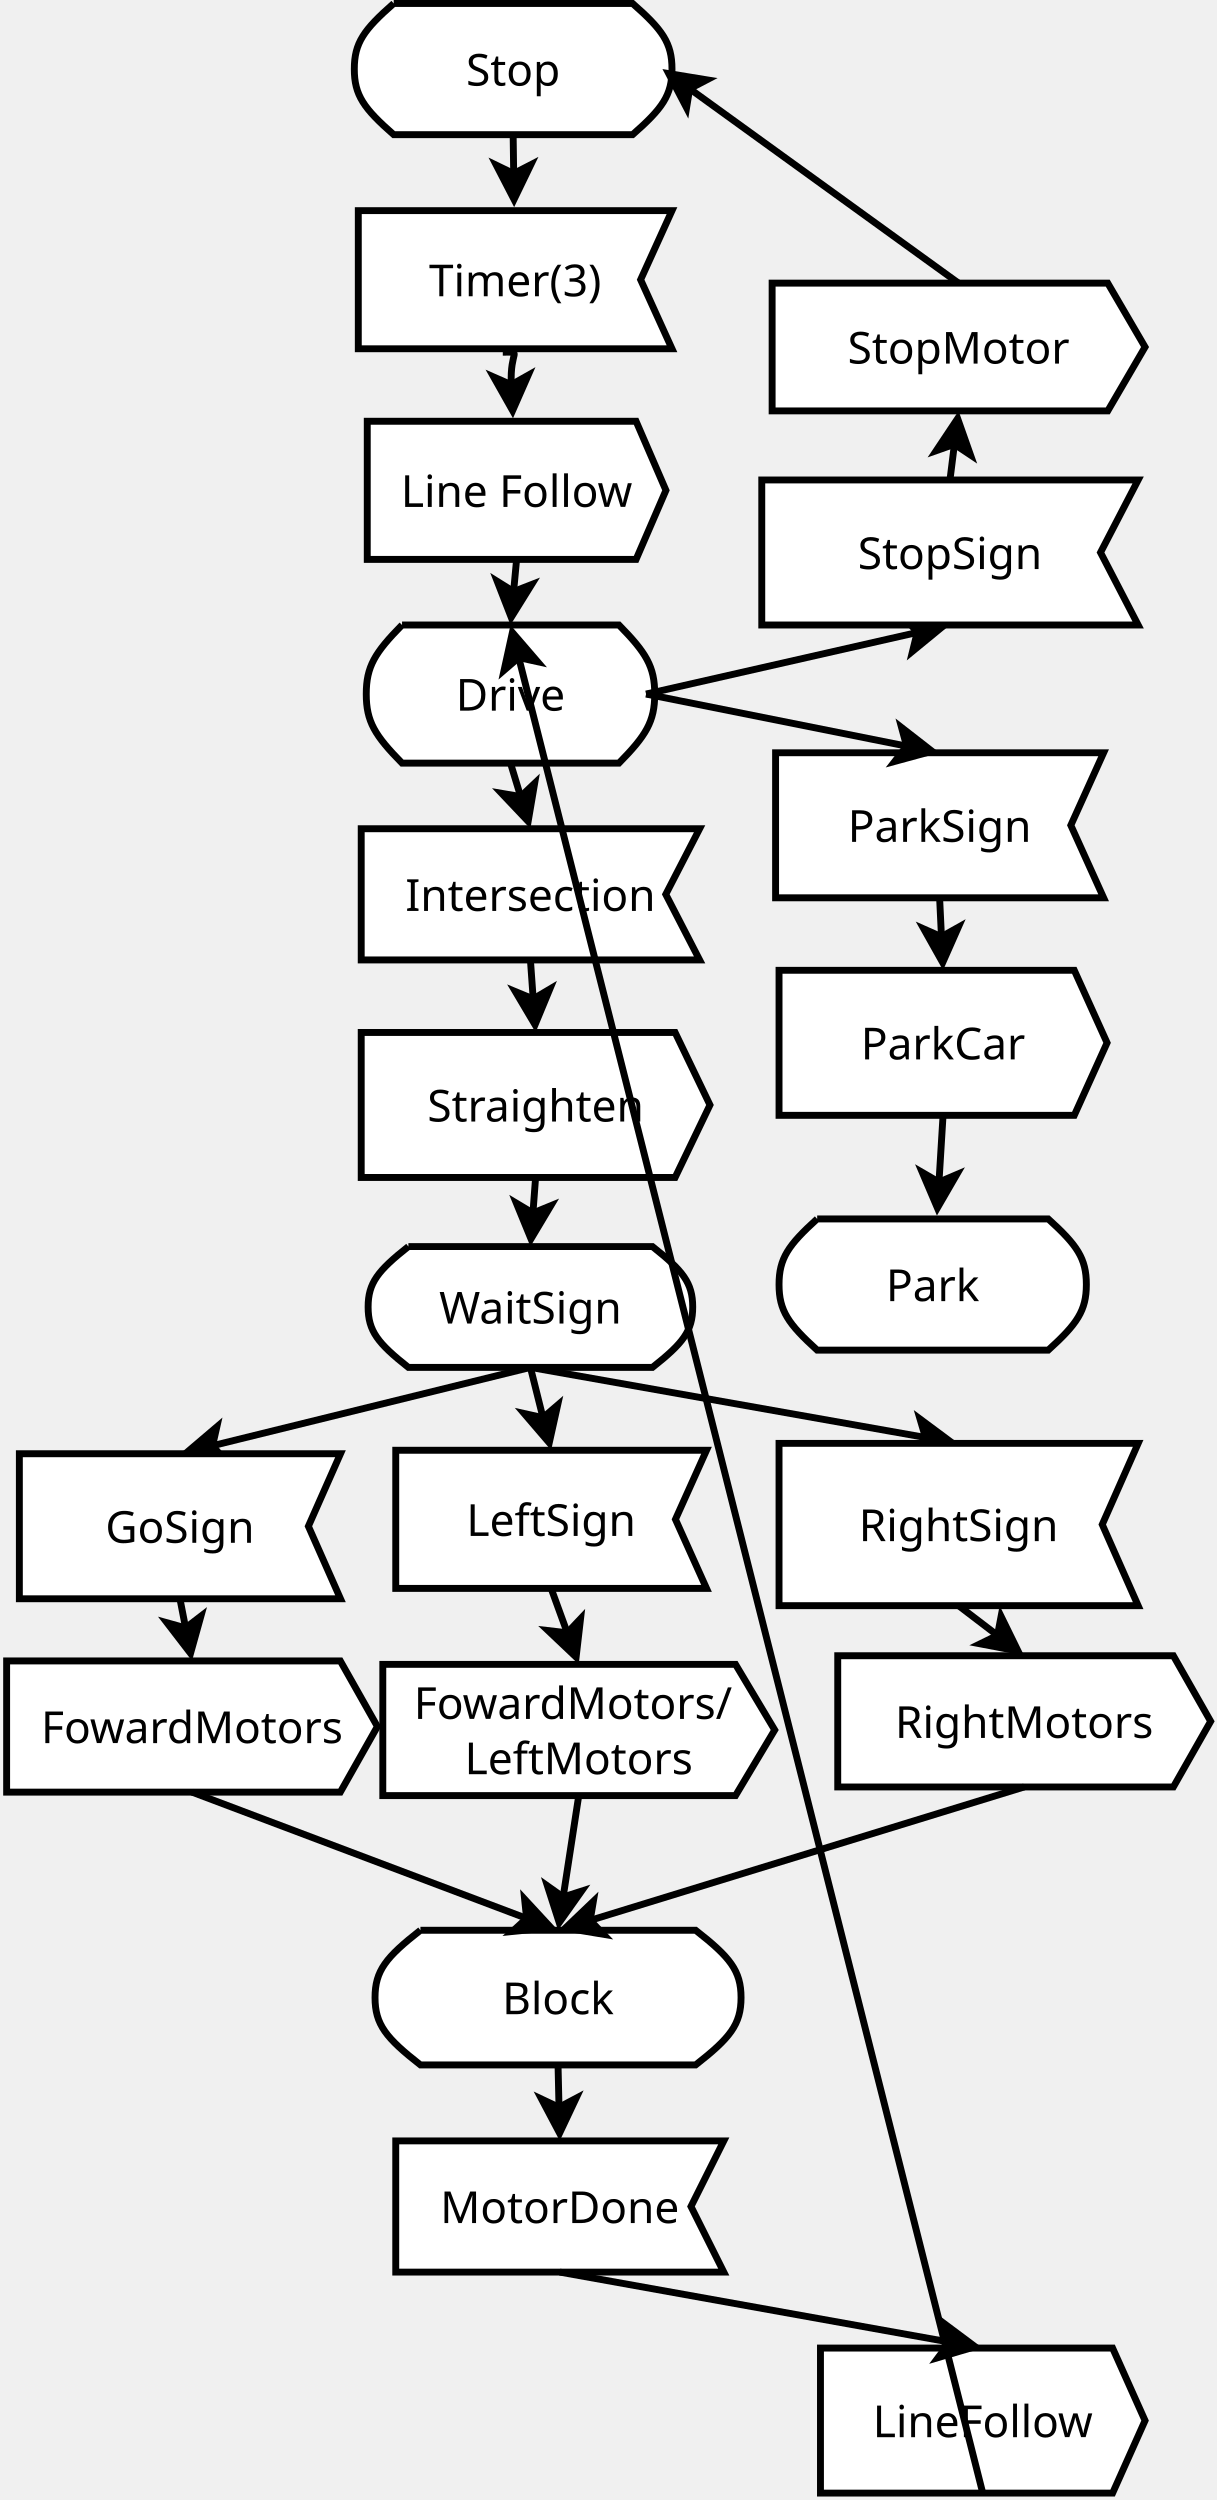
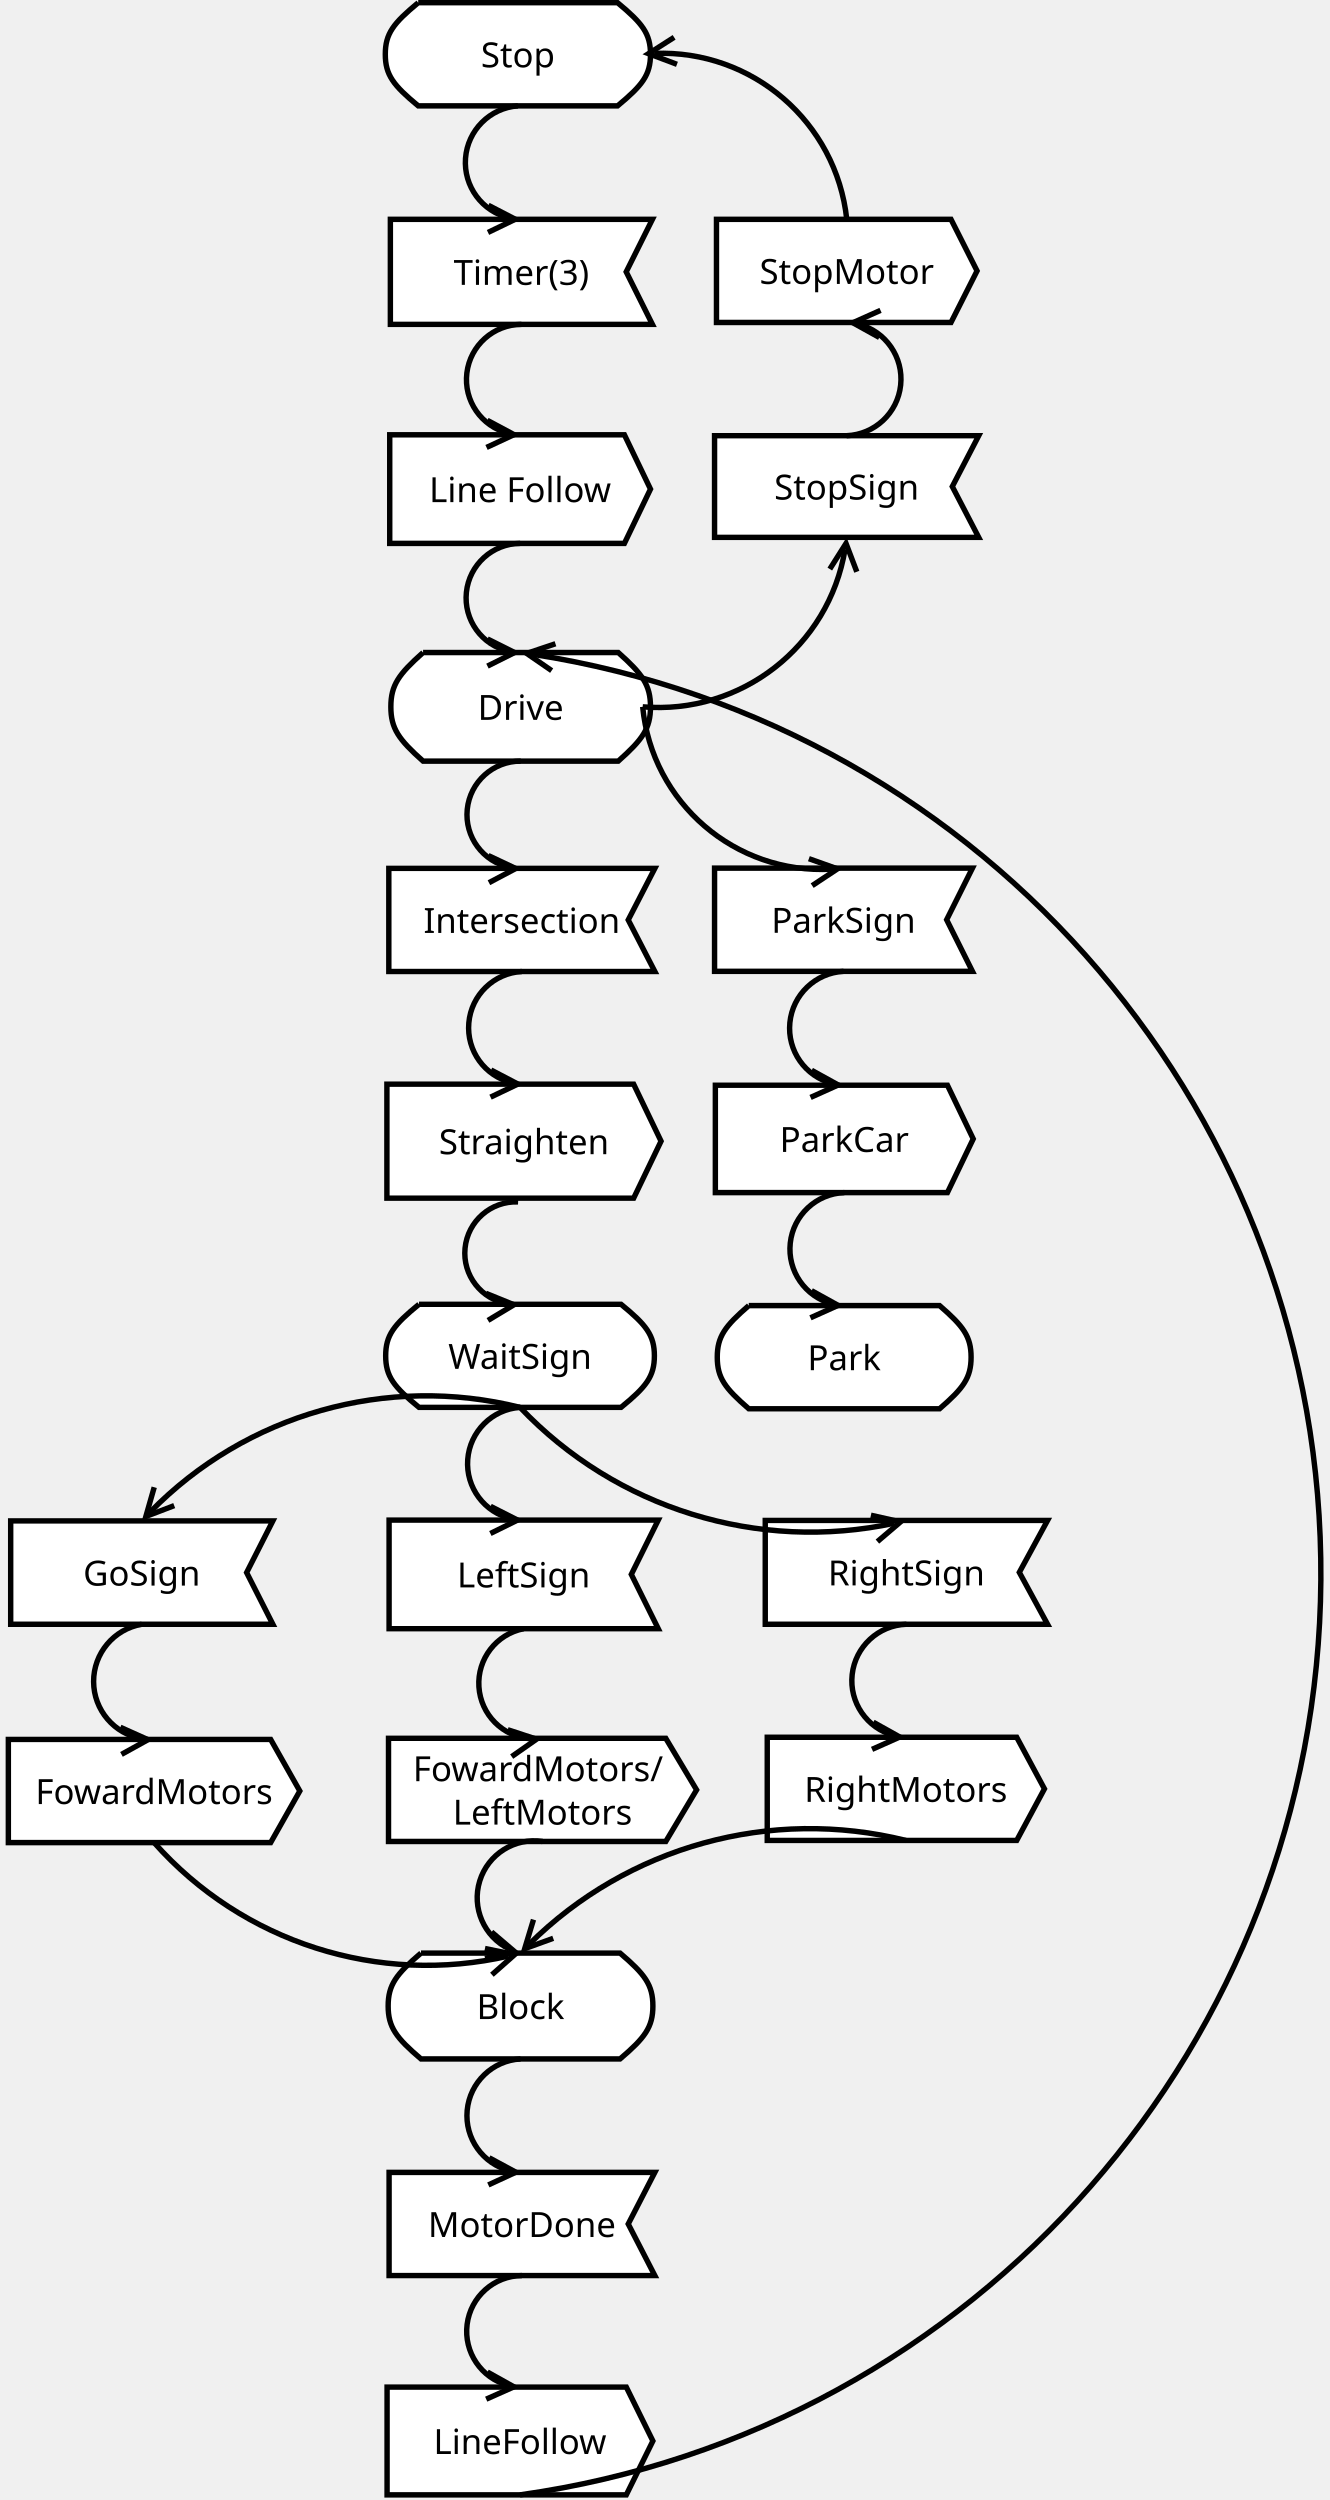
- <svg xmlns="http://www.w3.org/2000/svg" width="18cm" height="37cm" viewBox="-2 21 351 724">
-   <g>
-     <path style="fill: #ffffff" d="M 111.414 22 L 180.586,22 C 189.233,29.6 192,33.4 192,41.001 C 192,48.601 189.233,52.401 180.586,60.001 L 111.414,60.001 C 102.767,52.401 100,48.601 100,41.001 C 100,33.4 102.767,29.6 111.414,22z" />
-     <path style="fill: none; fill-opacity:0; stroke-width: 2; stroke: #000000" d="M 111.414 22 L 180.586,22 C 189.233,29.6 192,33.4 192,41.001 C 192,48.601 189.233,52.401 180.586,60.001 L 111.414,60.001 C 102.767,52.401 100,48.601 100,41.001 C 100,33.4 102.767,29.6 111.414,22" />
-     <text font-size="12.8" style="fill: #000000;text-anchor:middle;font-family:sans-serif;font-style:normal;font-weight:normal" x="146" y="45.8">
-       <tspan x="146" y="45.8">Stop</tspan>
-     </text>
-   </g>
-   <g>
-     <polygon style="fill: #ffffff" points="101.156,82 192,82 182.916,102 192,122 101.156,122 " />
-     <polygon style="fill: none; fill-opacity:0; stroke-width: 2; stroke: #000000" points="101.156,82 192,82 182.916,102 192,122 101.156,122 " />
-     <text font-size="12.8" style="fill: #000000;text-anchor:middle;font-family:sans-serif;font-style:normal;font-weight:normal" x="146.578" y="106.8">
-       <tspan x="146.578" y="106.8">Timer(3)</tspan>
-     </text>
-   </g>
-   <g>
-     <polygon style="fill: #ffffff" points="103.75,143 181.6,143 190.25,163 181.6,183 103.75,183 " />
-     <polygon style="fill: none; fill-opacity:0; stroke-width: 2; stroke: #000000" points="103.75,143 181.6,143 190.25,163 181.6,183 103.75,183 " />
-     <text font-size="12.8" style="fill: #000000;text-anchor:middle;font-family:sans-serif;font-style:normal;font-weight:normal" x="147" y="167.8">
-       <tspan x="147" y="167.8">Line Follow</tspan>
-     </text>
-   </g>
-   <g>
-     <line style="fill: none; fill-opacity:0; stroke-width: 2; stroke: #000000" x1="146" y1="60.001" x2="146.155" y2="71.26" />
-     <polygon style="fill: #000000" points="146.258,78.76 141.121,68.829 146.155,71.26 151.12,68.692 " />
-     <polygon style="fill: none; fill-opacity:0; stroke-width: 2; stroke: #000000" points="146.258,78.76 141.121,68.829 146.155,71.26 151.12,68.692 " />
-   </g>
-   <g>
-     <path style="fill: none; fill-opacity:0; stroke-width: 2; stroke: #000000" d="M 143 123 C 148.976,123 144.957,122.141 145.471,132.417" />
-     <polygon style="fill: #000000" points="145.845,139.908 140.352,130.17 145.471,132.417 150.34,129.671 " />
-     <polygon style="fill: none; fill-opacity:0; stroke-width: 2; stroke: #000000" points="145.845,139.908 140.352,130.17 145.471,132.417 150.34,129.671 " />
-   </g>
-   <g>
-     <path style="fill: #ffffff" d="M 113.823 202 L 176.636,202 C 184.487,210 187,214 187,222 C 187,230 184.487,234 176.636,242 L 113.823,242 C 105.972,234 103.459,230 103.459,222 C 103.459,214 105.972,210 113.823,202z" />
-     <path style="fill: none; fill-opacity:0; stroke-width: 2; stroke: #000000" d="M 113.823 202 L 176.636,202 C 184.487,210 187,214 187,222 C 187,230 184.487,234 176.636,242 L 113.823,242 C 105.972,234 103.459,230 103.459,222 C 103.459,214 105.972,210 113.823,202" />
-     <text font-size="12.8" style="fill: #000000;text-anchor:middle;font-family:sans-serif;font-style:normal;font-weight:normal" x="145.23" y="226.8">
-       <tspan x="145.23" y="226.8">Drive</tspan>
-     </text>
-   </g>
-   <g>
-     <line style="fill: none; fill-opacity:0; stroke-width: 2; stroke: #000000" x1="184.487" y1="222" x2="263.006" y2="204.157" />
-     <polygon style="fill: #000000" points="270.32,202.495 261.676,209.587 263.006,204.157 259.46,199.836 " />
-     <polygon style="fill: none; fill-opacity:0; stroke-width: 2; stroke: #000000" points="270.32,202.495 261.676,209.587 263.006,204.157 259.46,199.836 " />
-   </g>
-   <g>
-     <line style="fill: none; fill-opacity:0; stroke-width: 2; stroke: #000000" x1="272.5" y1="160" x2="273.792" y2="149.661" />
-     <polygon style="fill: #000000" points="274.723,142.219 278.444,152.762 273.792,149.661 268.521,151.521 " />
-     <polygon style="fill: none; fill-opacity:0; stroke-width: 2; stroke: #000000" points="274.723,142.219 278.444,152.762 273.792,149.661 268.521,151.521 " />
-   </g>
-   <g>
-     <line style="fill: none; fill-opacity:0; stroke-width: 2; stroke: #000000" x1="147" y1="183" x2="146.133" y2="192.306" />
-     <polygon style="fill: #000000" points="145.437,199.774 141.386,189.353 146.133,192.306 151.343,190.281 " />
-     <polygon style="fill: none; fill-opacity:0; stroke-width: 2; stroke: #000000" points="145.437,199.774 141.386,189.353 146.133,192.306 151.343,190.281 " />
-   </g>
-   <g>
-     <polygon style="fill: #ffffff" points="102,261 200,261 190.2,280 200,299 102,299 " />
-     <polygon style="fill: none; fill-opacity:0; stroke-width: 2; stroke: #000000" points="102,261 200,261 190.2,280 200,299 102,299 " />
-     <text font-size="12.8" style="fill: #000000;text-anchor:middle;font-family:sans-serif;font-style:normal;font-weight:normal" x="151" y="284.8">
-       <tspan x="151" y="284.8">Intersection</tspan>
-     </text>
-   </g>
-   <g>
-     <polygon style="fill: #ffffff" points="102,320 192.9,320 203,341 192.9,362 102,362 " />
-     <polygon style="fill: none; fill-opacity:0; stroke-width: 2; stroke: #000000" points="102,320 192.9,320 203,341 192.9,362 102,362 " />
-     <text font-size="12.8" style="fill: #000000;text-anchor:middle;font-family:sans-serif;font-style:normal;font-weight:normal" x="152.5" y="345.8">
-       <tspan x="152.5" y="345.8">Straighten</tspan>
-     </text>
-   </g>
-   <g>
-     <path style="fill: #ffffff" d="M 115.662 382.002 L 186.338,382.002 C 195.173,389.002 198,392.502 198,399.502 C 198,406.502 195.173,410.002 186.338,417.002 L 115.662,417.002 C 106.827,410.002 104,406.502 104,399.502 C 104,392.502 106.827,389.002 115.662,382.002z" />
-     <path style="fill: none; fill-opacity:0; stroke-width: 2; stroke: #000000" d="M 115.662 382.002 L 186.338,382.002 C 195.173,389.002 198,392.502 198,399.502 C 198,406.502 195.173,410.002 186.338,417.002 L 115.662,417.002 C 106.827,410.002 104,406.502 104,399.502 C 104,392.502 106.827,389.002 115.662,382.002" />
-     <text font-size="12.8" style="fill: #000000;text-anchor:middle;font-family:sans-serif;font-style:normal;font-weight:normal" x="151" y="404.302">
-       <tspan x="151" y="404.302">WaitSign</tspan>
-     </text>
-   </g>
-   <g>
-     <line style="fill: none; fill-opacity:0; stroke-width: 2; stroke: #000000" x1="145.23" y1="242" x2="148.171" y2="251.684" />
-     <polygon style="fill: #000000" points="150.35,258.86 142.66,250.745 148.171,251.684 152.228,247.839 " />
-     <polygon style="fill: none; fill-opacity:0; stroke-width: 2; stroke: #000000" points="150.35,258.86 142.66,250.745 148.171,251.684 152.228,247.839 " />
-   </g>
-   <g>
-     <line style="fill: none; fill-opacity:0; stroke-width: 2; stroke: #000000" x1="151" y1="299" x2="151.806" y2="310.289" />
-     <polygon style="fill: #000000" points="152.341,317.77 146.641,308.151 151.806,310.289 156.616,307.439 " />
-     <polygon style="fill: none; fill-opacity:0; stroke-width: 2; stroke: #000000" points="152.341,317.77 146.641,308.151 151.806,310.289 156.616,307.439 " />
-   </g>
-   <g>
-     <line style="fill: none; fill-opacity:0; stroke-width: 2; stroke: #000000" x1="152.5" y1="362.002" x2="151.728" y2="372.293" />
-     <polygon style="fill: #000000" points="151.167,379.772 146.929,369.426 151.728,372.293 156.901,370.174 " />
-     <polygon style="fill: none; fill-opacity:0; stroke-width: 2; stroke: #000000" points="151.167,379.772 146.929,369.426 151.728,372.293 156.901,370.174 " />
-   </g>
-   <g>
-     <line style="fill: none; fill-opacity:0; stroke-width: 2; stroke: #000000" x1="151" y1="417.002" x2="58.953" y2="439.674" />
-     <polygon style="fill: #000000" points="51.671,441.467 60.185,434.221 58.953,439.674 62.577,443.931 " />
-     <polygon style="fill: none; fill-opacity:0; stroke-width: 2; stroke: #000000" points="51.671,441.467 60.185,434.221 58.953,439.674 62.577,443.931 " />
-   </g>
-   <g>
-     <line style="fill: none; fill-opacity:0; stroke-width: 2; stroke: #000000" x1="151" y1="417.002" x2="154.639" y2="431.557" />
-     <polygon style="fill: #000000" points="156.458,438.833 149.182,430.344 154.639,431.557 158.883,427.919 " />
-     <polygon style="fill: none; fill-opacity:0; stroke-width: 2; stroke: #000000" points="156.458,438.833 149.182,430.344 154.639,431.557 158.883,427.919 " />
-   </g>
-   <g>
-     <line style="fill: none; fill-opacity:0; stroke-width: 2; stroke: #000000" x1="151" y1="417.002" x2="265.414" y2="437.301" />
-     <polygon style="fill: #000000" points="272.798,438.611 262.079,441.788 265.414,437.301 263.826,431.941 " />
-     <polygon style="fill: none; fill-opacity:0; stroke-width: 2; stroke: #000000" points="272.798,438.611 262.079,441.788 265.414,437.301 263.826,431.941 " />
-   </g>
-   <g>
-     <polygon style="fill: #ffffff" points="3,442.002 96,442.002 86.7,463.002 96,484.002 3,484.002 " />
-     <polygon style="fill: none; fill-opacity:0; stroke-width: 2; stroke: #000000" points="3,442.002 96,442.002 86.7,463.002 96,484.002 3,484.002 " />
-     <text font-size="12.8" style="fill: #000000;text-anchor:middle;font-family:sans-serif;font-style:normal;font-weight:normal" x="49.5" y="467.802">
-       <tspan x="49.5" y="467.802">GoSign</tspan>
-     </text>
-   </g>
-   <g>
-     <polygon style="fill: #ffffff" points="112,441.002 202,441.002 193,461.002 202,481.002 112,481.002 " />
-     <polygon style="fill: none; fill-opacity:0; stroke-width: 2; stroke: #000000" points="112,441.002 202,441.002 193,461.002 202,481.002 112,481.002 " />
-     <text font-size="12.8" style="fill: #000000;text-anchor:middle;font-family:sans-serif;font-style:normal;font-weight:normal" x="157" y="465.802">
-       <tspan x="157" y="465.802">LeftSign</tspan>
-     </text>
-   </g>
-   <g>
-     <polygon style="fill: #ffffff" points="223,439.002 327,439.002 316.6,462.502 327,486.002 223,486.002 " />
-     <polygon style="fill: none; fill-opacity:0; stroke-width: 2; stroke: #000000" points="223,439.002 327,439.002 316.6,462.502 327,486.002 223,486.002 " />
-     <text font-size="12.8" style="fill: #000000;text-anchor:middle;font-family:sans-serif;font-style:normal;font-weight:normal" x="275" y="467.302">
-       <tspan x="275" y="467.302">RightSign</tspan>
-     </text>
-   </g>
-   <g>
-     <polygon style="fill: #ffffff" points="-0.688,502.002 95.95,502.002 106.688,521.002 95.95,540.002 -0.688,540.002 " />
-     <polygon style="fill: none; fill-opacity:0; stroke-width: 2; stroke: #000000" points="-0.688,502.002 95.95,502.002 106.688,521.002 95.95,540.002 -0.688,540.002 " />
-     <text font-size="12.8" style="fill: #000000;text-anchor:middle;font-family:sans-serif;font-style:normal;font-weight:normal" x="53" y="525.802">
-       <tspan x="53" y="525.802">FowardMotors</tspan>
-     </text>
-   </g>
-   <g>
-     <polygon style="fill: #ffffff" points="108.25,503.002 210.4,503.002 221.75,522.002 210.4,541.002 108.25,541.002 " />
-     <polygon style="fill: none; fill-opacity:0; stroke-width: 2; stroke: #000000" points="108.25,503.002 210.4,503.002 221.75,522.002 210.4,541.002 108.25,541.002 " />
-     <text font-size="12.8" style="fill: #000000;text-anchor:middle;font-family:sans-serif;font-style:normal;font-weight:normal" x="165" y="518.802">
-       <tspan x="165" y="518.802">FowardMotors/</tspan>
-       <tspan x="165" y="534.802">LeftMotors</tspan>
-     </text>
-   </g>
-   <g>
-     <polygon style="fill: #ffffff" points="240,500.502 337.2,500.502 348,519.502 337.2,538.502 240,538.502 " />
-     <polygon style="fill: none; fill-opacity:0; stroke-width: 2; stroke: #000000" points="240,500.502 337.2,500.502 348,519.502 337.2,538.502 240,538.502 " />
-     <text font-size="12.8" style="fill: #000000;text-anchor:middle;font-family:sans-serif;font-style:normal;font-weight:normal" x="294" y="524.302">
-       <tspan x="294" y="524.302">RightMotors</tspan>
-     </text>
-   </g>
-   <g>
-     <path style="fill: #ffffff" d="M 119.15 580.002 L 198.85,580.002 C 208.812,587.802 212,591.702 212,599.502 C 212,607.302 208.812,611.202 198.85,619.002 L 119.15,619.002 C 109.188,611.202 106,607.302 106,599.502 C 106,591.702 109.188,587.802 119.15,580.002z" />
-     <path style="fill: none; fill-opacity:0; stroke-width: 2; stroke: #000000" d="M 119.15 580.002 L 198.85,580.002 C 208.812,587.802 212,591.702 212,599.502 C 212,607.302 208.812,611.202 198.85,619.002 L 119.15,619.002 C 109.188,611.202 106,607.302 106,599.502 C 106,591.702 109.188,587.802 119.15,580.002" />
-     <text font-size="12.8" style="fill: #000000;text-anchor:middle;font-family:sans-serif;font-style:normal;font-weight:normal" x="159" y="604.302">
-       <tspan x="159" y="604.302">Block</tspan>
-     </text>
-   </g>
-   <g>
-     <polygon style="fill: #ffffff" points="112,641.002 207,641.002 197.5,660.002 207,679.002 112,679.002 " />
-     <polygon style="fill: none; fill-opacity:0; stroke-width: 2; stroke: #000000" points="112,641.002 207,641.002 197.5,660.002 207,679.002 112,679.002 " />
-     <text font-size="12.8" style="fill: #000000;text-anchor:middle;font-family:sans-serif;font-style:normal;font-weight:normal" x="159.5" y="664.802">
-       <tspan x="159.5" y="664.802">MotorDone</tspan>
-     </text>
-   </g>
-   <g>
-     <polygon style="fill: #ffffff" points="235,701.004 319.6,701.004 329,722.004 319.6,743.004 235,743.004 " />
-     <polygon style="fill: none; fill-opacity:0; stroke-width: 2; stroke: #000000" points="235,701.004 319.6,701.004 329,722.004 319.6,743.004 235,743.004 " />
-     <text font-size="12.8" style="fill: #000000;text-anchor:middle;font-family:sans-serif;font-style:normal;font-weight:normal" x="282" y="726.804">
-       <tspan x="282" y="726.804">LineFollow</tspan>
-     </text>
-   </g>
-   <g>
-     <line style="fill: none; fill-opacity:0; stroke-width: 2; stroke: #000000" x1="49.5" y1="484.002" x2="51.142" y2="492.445" />
-     <polygon style="fill: #000000" points="52.573,499.807 45.756,490.945 51.142,492.445 55.573,489.037 " />
-     <polygon style="fill: none; fill-opacity:0; stroke-width: 2; stroke: #000000" points="52.573,499.807 45.756,490.945 51.142,492.445 55.573,489.037 " />
-   </g>
-   <g>
-     <line style="fill: none; fill-opacity:0; stroke-width: 2; stroke: #000000" x1="157" y1="481.002" x2="161.673" y2="493.852" />
-     <polygon style="fill: #000000" points="164.236,500.901 156.119,493.211 161.673,493.852 165.517,489.794 " />
-     <polygon style="fill: none; fill-opacity:0; stroke-width: 2; stroke: #000000" points="164.236,500.901 156.119,493.211 161.673,493.852 165.517,489.794 " />
-   </g>
-   <g>
-     <line style="fill: none; fill-opacity:0; stroke-width: 2; stroke: #000000" x1="275" y1="486.002" x2="286.26" y2="494.595" />
-     <polygon style="fill: #000000" points="292.222,499.145 281.24,497.053 286.26,494.595 287.306,489.104 " />
-     <polygon style="fill: none; fill-opacity:0; stroke-width: 2; stroke: #000000" points="292.222,499.145 281.24,497.053 286.26,494.595 287.306,489.104 " />
-   </g>
-   <g>
-     <line style="fill: none; fill-opacity:0; stroke-width: 2; stroke: #000000" x1="53" y1="540.002" x2="149.891" y2="576.565" />
-     <polygon style="fill: #000000" points="156.908,579.213 145.787,580.36 149.891,576.565 149.317,571.004 " />
-     <polygon style="fill: none; fill-opacity:0; stroke-width: 2; stroke: #000000" points="156.908,579.213 145.787,580.36 149.891,576.565 149.317,571.004 " />
-   </g>
-   <g>
-     <line style="fill: none; fill-opacity:0; stroke-width: 2; stroke: #000000" x1="165" y1="541.002" x2="160.48" y2="570.379" />
-     <polygon style="fill: #000000" points="159.34,577.792 155.919,567.148 160.48,570.379 165.802,568.669 " />
-     <polygon style="fill: none; fill-opacity:0; stroke-width: 2; stroke: #000000" points="159.34,577.792 155.919,567.148 160.48,570.379 165.802,568.669 " />
-   </g>
-   <g>
-     <line style="fill: none; fill-opacity:0; stroke-width: 2; stroke: #000000" x1="294" y1="538.502" x2="168.306" y2="577.141" />
-     <polygon style="fill: #000000" points="161.137,579.345 169.227,571.627 168.306,577.141 172.165,581.186 " />
-     <polygon style="fill: none; fill-opacity:0; stroke-width: 2; stroke: #000000" points="161.137,579.345 169.227,571.627 168.306,577.141 172.165,581.186 " />
-   </g>
-   <g>
-     <line style="fill: none; fill-opacity:0; stroke-width: 2; stroke: #000000" x1="159" y1="619.002" x2="159.279" y2="631.268" />
-     <polygon style="fill: #000000" points="159.449,638.767 154.223,628.883 159.279,631.268 164.221,628.655 " />
-     <polygon style="fill: none; fill-opacity:0; stroke-width: 2; stroke: #000000" points="159.449,638.767 154.223,628.883 159.279,631.268 164.221,628.655 " />
-   </g>
-   <g>
-     <line style="fill: none; fill-opacity:0; stroke-width: 2; stroke: #000000" x1="159.5" y1="679.002" x2="272.417" y2="699.283" />
-     <polygon style="fill: #000000" points="279.799,700.609 269.073,703.762 272.417,699.283 270.841,693.92 " />
-     <polygon style="fill: none; fill-opacity:0; stroke-width: 2; stroke: #000000" points="279.799,700.609 269.073,703.762 272.417,699.283 270.841,693.92 " />
-   </g>
-   <g>
-     <polygon style="fill: #ffffff" points="222.002,239 317.002,239 307.502,260 317.002,281 222.002,281 " />
-     <polygon style="fill: none; fill-opacity:0; stroke-width: 2; stroke: #000000" points="222.002,239 317.002,239 307.502,260 317.002,281 222.002,281 " />
-     <text font-size="12.8" style="fill: #000000;text-anchor:middle;font-family:sans-serif;font-style:normal;font-weight:normal" x="269.502" y="264.8">
-       <tspan x="269.502" y="264.8">ParkSign</tspan>
-     </text>
-   </g>
-   <g>
-     <polygon style="fill: #ffffff" points="223.002,302 308.502,302 318.002,323 308.502,344 223.002,344 " />
-     <polygon style="fill: none; fill-opacity:0; stroke-width: 2; stroke: #000000" points="223.002,302 308.502,302 318.002,323 308.502,344 223.002,344 " />
-     <text font-size="12.8" style="fill: #000000;text-anchor:middle;font-family:sans-serif;font-style:normal;font-weight:normal" x="270.502" y="327.8">
-       <tspan x="270.502" y="327.8">ParkCar</tspan>
-     </text>
-   </g>
-   <g>
-     <path style="fill: #ffffff" d="M 234.043 374 L 300.961,374 C 309.325,381.6 312.002,385.4 312.002,393 C 312.002,400.6 309.325,404.4 300.961,412 L 234.043,412 C 225.679,404.4 223.002,400.6 223.002,393 C 223.002,385.4 225.679,381.6 234.043,374z" />
-     <path style="fill: none; fill-opacity:0; stroke-width: 2; stroke: #000000" d="M 234.043 374 L 300.961,374 C 309.325,381.6 312.002,385.4 312.002,393 C 312.002,400.6 309.325,404.4 300.961,412 L 234.043,412 C 225.679,404.4 223.002,400.6 223.002,393 C 223.002,385.4 225.679,381.6 234.043,374" />
-     <text font-size="12.8" style="fill: #000000;text-anchor:middle;font-family:sans-serif;font-style:normal;font-weight:normal" x="267.502" y="397.8">
-       <tspan x="267.502" y="397.8">Park</tspan>
-     </text>
-   </g>
-   <g>
-     <line style="fill: none; fill-opacity:0; stroke-width: 2; stroke: #000000" x1="184.487" y1="222" x2="259.955" y2="237.091" />
-     <polygon style="fill: #000000" points="267.309,238.562 256.523,241.504 259.955,237.091 258.484,231.698 " />
-     <polygon style="fill: none; fill-opacity:0; stroke-width: 2; stroke: #000000" points="267.309,238.562 256.523,241.504 259.955,237.091 258.484,231.698 " />
-   </g>
-   <g>
-     <line style="fill: none; fill-opacity:0; stroke-width: 2; stroke: #000000" x1="269.502" y1="281" x2="270.039" y2="292.275" />
-     <polygon style="fill: #000000" points="270.396,299.766 264.926,290.016 270.039,292.275 274.914,289.54 " />
-     <polygon style="fill: none; fill-opacity:0; stroke-width: 2; stroke: #000000" points="270.396,299.766 264.926,290.016 270.039,292.275 274.914,289.54 " />
-   </g>
-   <g>
-     <line style="fill: none; fill-opacity:0; stroke-width: 2; stroke: #000000" x1="270.502" y1="344" x2="269.319" y2="363.328" />
-     <polygon style="fill: #000000" points="268.86,370.814 264.481,360.527 269.319,363.328 274.462,361.138 " />
-     <polygon style="fill: none; fill-opacity:0; stroke-width: 2; stroke: #000000" points="268.86,370.814 264.481,360.527 269.319,363.328 274.462,361.138 " />
-   </g>
-   <g>
-     <polygon style="fill: #ffffff" points="218,160 327,160 316.1,181 327,202 218,202 " />
-     <polygon style="fill: none; fill-opacity:0; stroke-width: 2; stroke: #000000" points="218,160 327,160 316.1,181 327,202 218,202 " />
-     <text font-size="12.8" style="fill: #000000;text-anchor:middle;font-family:sans-serif;font-style:normal;font-weight:normal" x="272.5" y="185.8">
-       <tspan x="272.5" y="185.8">StopSign</tspan>
-     </text>
-   </g>
-   <g>
-     <polygon style="fill: #ffffff" points="221,103 318.2,103 329,121.5 318.2,140 221,140 " />
-     <polygon style="fill: none; fill-opacity:0; stroke-width: 2; stroke: #000000" points="221,103 318.2,103 329,121.5 318.2,140 221,140 " />
-     <text font-size="12.8" style="fill: #000000;text-anchor:middle;font-family:sans-serif;font-style:normal;font-weight:normal" x="275" y="126.3">
-       <tspan x="275" y="126.3">StopMotor</tspan>
-     </text>
-   </g>
-   <g>
-     <line style="fill: none; fill-opacity:0; stroke-width: 2; stroke: #000000" x1="275" y1="103" x2="197.123" y2="46.704" />
-     <polygon style="fill: #000000" points="191.045,42.31 202.079,44.117 197.123,46.704 196.22,52.221 " />
-     <polygon style="fill: none; fill-opacity:0; stroke-width: 2; stroke: #000000" points="191.045,42.31 202.079,44.117 197.123,46.704 196.22,52.221 " />
-   </g>
-   <g>
-     <line style="fill: none; fill-opacity:0; stroke-width: 2; stroke: #000000" x1="282" y1="743.004" x2="147.616" y2="211.439" />
-     <polygon style="fill: #000000" points="145.778,204.168 153.076,212.637 147.616,211.439 143.381,215.088 " />
-     <polygon style="fill: none; fill-opacity:0; stroke-width: 2; stroke: #000000" points="145.778,204.168 153.076,212.637 147.616,211.439 143.381,215.088 " />
+ <svg xmlns="http://www.w3.org/2000/svg" width="25cm" height="47cm" viewBox="-40 21 486 921">
+   <g>
+     <path style="fill: #ffffff" d="M 112.12 22 L 185.572,22 C 194.754,29.6 197.692,33.4 197.692,41.001 C 197.692,48.601 194.754,52.401 185.572,60.001 L 112.12,60.001 C 102.938,52.401 100,48.601 100,41.001 C 100,33.4 102.938,29.6 112.12,22z" />
+     <path style="fill: none; fill-opacity:0; stroke-width: 2; stroke: #000000" d="M 112.12 22 L 185.572,22 C 194.754,29.6 197.692,33.4 197.692,41.001 C 197.692,48.601 194.754,52.401 185.572,60.001 L 112.12,60.001 C 102.938,52.401 100,48.601 100,41.001 C 100,33.4 102.938,29.6 112.12,22" />
+     <text font-size="12.8" style="fill: #000000;text-anchor:middle;font-family:sans-serif;font-style:normal;font-weight:normal" x="148.846" y="45.8">
+       <tspan x="148.846" y="45.8">Stop</tspan>
+     </text>
+   </g>
+   <g>
+     <polygon style="fill: #ffffff" points="101.863,101.799 198.399,101.799 188.745,121.15 198.399,140.501 101.863,140.501 " />
+     <polygon style="fill: none; fill-opacity:0; stroke-width: 2; stroke: #000000" points="101.863,101.799 198.399,101.799 188.745,121.15 198.399,140.501 101.863,140.501 " />
+     <text font-size="12.8" style="fill: #000000;text-anchor:middle;font-family:sans-serif;font-style:normal;font-weight:normal" x="150.131" y="125.95">
+       <tspan x="150.131" y="125.95">Timer(3)</tspan>
+     </text>
+   </g>
+   <g>
+     <polygon style="fill: #ffffff" points="101.629,181.184 188.085,181.184 197.692,201.184 188.085,221.184 101.629,221.184 " />
+     <polygon style="fill: none; fill-opacity:0; stroke-width: 2; stroke: #000000" points="101.629,181.184 188.085,181.184 197.692,201.184 188.085,221.184 101.629,221.184 " />
+     <text font-size="12.8" style="fill: #000000;text-anchor:middle;font-family:sans-serif;font-style:normal;font-weight:normal" x="149.66" y="205.984">
+       <tspan x="149.66" y="205.984">Line Follow</tspan>
+     </text>
+   </g>
+   <g>
+     <path style="fill: #ffffff" d="M 113.911 261.397 L 185.826,261.397 C 194.815,269.397 197.692,273.397 197.692,281.397 C 197.692,289.397 194.815,293.397 185.826,301.397 L 113.911,301.397 C 104.921,293.397 102.045,289.397 102.045,281.397 C 102.045,273.397 104.921,269.397 113.911,261.397z" />
+     <path style="fill: none; fill-opacity:0; stroke-width: 2; stroke: #000000" d="M 113.911 261.397 L 185.826,261.397 C 194.815,269.397 197.692,273.397 197.692,281.397 C 197.692,289.397 194.815,293.397 185.826,301.397 L 113.911,301.397 C 104.921,293.397 102.045,289.397 102.045,281.397 C 102.045,273.397 104.921,269.397 113.911,261.397" />
+     <text font-size="12.8" style="fill: #000000;text-anchor:middle;font-family:sans-serif;font-style:normal;font-weight:normal" x="149.868" y="286.197">
+       <tspan x="149.868" y="286.197">Drive</tspan>
+     </text>
+   </g>
+   <g>
+     <polygon style="fill: #ffffff" points="101.293,340.903 199.293,340.903 189.493,359.903 199.293,378.903 101.293,378.903 " />
+     <polygon style="fill: none; fill-opacity:0; stroke-width: 2; stroke: #000000" points="101.293,340.903 199.293,340.903 189.493,359.903 199.293,378.903 101.293,378.903 " />
+     <text font-size="12.8" style="fill: #000000;text-anchor:middle;font-family:sans-serif;font-style:normal;font-weight:normal" x="150.293" y="364.703">
+       <tspan x="150.293" y="364.703">Intersection</tspan>
+     </text>
+   </g>
+   <g>
+     <polygon style="fill: #ffffff" points="100.586,420.409 191.486,420.409 201.586,441.409 191.486,462.409 100.586,462.409 " />
+     <polygon style="fill: none; fill-opacity:0; stroke-width: 2; stroke: #000000" points="100.586,420.409 191.486,420.409 201.586,441.409 191.486,462.409 100.586,462.409 " />
+     <text font-size="12.8" style="fill: #000000;text-anchor:middle;font-family:sans-serif;font-style:normal;font-weight:normal" x="151.086" y="446.209">
+       <tspan x="151.086" y="446.209">Straighten</tspan>
+     </text>
+   </g>
+   <g>
+     <path style="fill: #ffffff" d="M 112.417 501.503 L 186.849,501.503 C 196.154,509.097 199.131,512.894 199.131,520.488 C 199.131,528.082 196.154,531.879 186.849,539.474 L 112.417,539.474 C 103.113,531.879 100.136,528.082 100.136,520.488 C 100.136,512.894 103.113,509.097 112.417,501.503z" />
+     <path style="fill: none; fill-opacity:0; stroke-width: 2; stroke: #000000" d="M 112.417 501.503 L 186.849,501.503 C 196.154,509.097 199.131,512.894 199.131,520.488 C 199.131,528.082 196.154,531.879 186.849,539.474 L 112.417,539.474 C 103.113,531.879 100.136,528.082 100.136,520.488 C 100.136,512.894 103.113,509.097 112.417,501.503" />
+     <text font-size="12.8" style="fill: #000000;text-anchor:middle;font-family:sans-serif;font-style:normal;font-weight:normal" x="149.633" y="525.288">
+       <tspan x="149.633" y="525.288">WaitSign</tspan>
+     </text>
+   </g>
+   <g>
+     <polygon style="fill: #ffffff" points="-38.012,581.302 58.569,581.302 48.91,600.339 58.569,619.377 -38.012,619.377 " />
+     <polygon style="fill: none; fill-opacity:0; stroke-width: 2; stroke: #000000" points="-38.012,581.302 58.569,581.302 48.91,600.339 58.569,619.377 -38.012,619.377 " />
+     <text font-size="12.8" style="fill: #000000;text-anchor:middle;font-family:sans-serif;font-style:normal;font-weight:normal" x="10.278" y="605.139">
+       <tspan x="10.278" y="605.139">GoSign</tspan>
+     </text>
+   </g>
+   <g>
+     <polygon style="fill: #ffffff" points="101.393,581.009 200.545,581.009 190.63,601.009 200.545,621.009 101.393,621.009 " />
+     <polygon style="fill: none; fill-opacity:0; stroke-width: 2; stroke: #000000" points="101.393,581.009 200.545,581.009 190.63,601.009 200.545,621.009 101.393,621.009 " />
+     <text font-size="12.8" style="fill: #000000;text-anchor:middle;font-family:sans-serif;font-style:normal;font-weight:normal" x="150.969" y="605.809">
+       <tspan x="150.969" y="605.809">LeftSign</tspan>
+     </text>
+   </g>
+   <g>
+     <polygon style="fill: #ffffff" points="239.971,581.13 343.971,581.13 333.571,600.254 343.971,619.377 239.971,619.377 " />
+     <polygon style="fill: none; fill-opacity:0; stroke-width: 2; stroke: #000000" points="239.971,581.13 343.971,581.13 333.571,600.254 343.971,619.377 239.971,619.377 " />
+     <text font-size="12.8" style="fill: #000000;text-anchor:middle;font-family:sans-serif;font-style:normal;font-weight:normal" x="291.971" y="605.054">
+       <tspan x="291.971" y="605.054">RightSign</tspan>
+     </text>
+   </g>
+   <g>
+     <polygon style="fill: #ffffff" points="-38.871,661.808 57.766,661.808 68.504,680.808 57.766,699.808 -38.871,699.808 " />
+     <polygon style="fill: none; fill-opacity:0; stroke-width: 2; stroke: #000000" points="-38.871,661.808 57.766,661.808 68.504,680.808 57.766,699.808 -38.871,699.808 " />
+     <text font-size="12.8" style="fill: #000000;text-anchor:middle;font-family:sans-serif;font-style:normal;font-weight:normal" x="14.816" y="685.608">
+       <tspan x="14.816" y="685.608">FowardMotors</tspan>
+     </text>
+   </g>
+   <g>
+     <polygon style="fill: #ffffff" points="101.179,661.394 203.329,661.394 214.679,680.394 203.329,699.394 101.179,699.394 " />
+     <polygon style="fill: none; fill-opacity:0; stroke-width: 2; stroke: #000000" points="101.179,661.394 203.329,661.394 214.679,680.394 203.329,699.394 101.179,699.394 " />
+     <text font-size="12.8" style="fill: #000000;text-anchor:middle;font-family:sans-serif;font-style:normal;font-weight:normal" x="157.929" y="677.194">
+       <tspan x="157.929" y="677.194">FowardMotors/</tspan>
+       <tspan x="157.929" y="693.194">LeftMotors</tspan>
+     </text>
+   </g>
+   <g>
+     <polygon style="fill: #ffffff" points="240.707,661.015 332.614,661.015 342.825,680.015 332.614,699.015 240.707,699.015 " />
+     <polygon style="fill: none; fill-opacity:0; stroke-width: 2; stroke: #000000" points="240.707,661.015 332.614,661.015 342.825,680.015 332.614,699.015 240.707,699.015 " />
+     <text font-size="12.8" style="fill: #000000;text-anchor:middle;font-family:sans-serif;font-style:normal;font-weight:normal" x="291.766" y="684.815">
+       <tspan x="291.766" y="684.815">RightMotors</tspan>
+     </text>
+   </g>
+   <g>
+     <path style="fill: #ffffff" d="M 113.149 740.515 L 186.477,740.515 C 195.643,748.315 198.576,752.215 198.576,760.015 C 198.576,767.815 195.643,771.715 186.477,779.515 L 113.149,779.515 C 103.983,771.715 101.05,767.815 101.05,760.015 C 101.05,752.215 103.983,748.315 113.149,740.515z" />
+     <path style="fill: none; fill-opacity:0; stroke-width: 2; stroke: #000000" d="M 113.149 740.515 L 186.477,740.515 C 195.643,748.315 198.576,752.215 198.576,760.015 C 198.576,767.815 195.643,771.715 186.477,779.515 L 113.149,779.515 C 103.983,771.715 101.05,767.815 101.05,760.015 C 101.05,752.215 103.983,748.315 113.149,740.515" />
+     <text font-size="12.8" style="fill: #000000;text-anchor:middle;font-family:sans-serif;font-style:normal;font-weight:normal" x="149.813" y="764.815">
+       <tspan x="149.813" y="764.815">Block</tspan>
+     </text>
+   </g>
+   <g>
+     <polygon style="fill: #ffffff" points="101.393,821.314 199.283,821.314 189.494,840.314 199.283,859.314 101.393,859.314 " />
+     <polygon style="fill: none; fill-opacity:0; stroke-width: 2; stroke: #000000" points="101.393,821.314 199.283,821.314 189.494,840.314 199.283,859.314 101.393,859.314 " />
+     <text font-size="12.8" style="fill: #000000;text-anchor:middle;font-family:sans-serif;font-style:normal;font-weight:normal" x="150.338" y="845.114">
+       <tspan x="150.338" y="845.114">MotorDone</tspan>
+     </text>
+   </g>
+   <g>
+     <polygon style="fill: #ffffff" points="100.65,900.408 188.783,900.408 198.576,920.257 188.783,940.107 100.65,940.107 " />
+     <polygon style="fill: none; fill-opacity:0; stroke-width: 2; stroke: #000000" points="100.65,900.408 188.783,900.408 198.576,920.257 188.783,940.107 100.65,940.107 " />
+     <text font-size="12.8" style="fill: #000000;text-anchor:middle;font-family:sans-serif;font-style:normal;font-weight:normal" x="149.613" y="925.057">
+       <tspan x="149.613" y="925.057">LineFollow</tspan>
+     </text>
+   </g>
+   <g>
+     <polygon style="fill: #ffffff" points="221.295,340.823 316.295,340.823 306.795,359.833 316.295,378.842 221.295,378.842 " />
+     <polygon style="fill: none; fill-opacity:0; stroke-width: 2; stroke: #000000" points="221.295,340.823 316.295,340.823 306.795,359.833 316.295,378.842 221.295,378.842 " />
+     <text font-size="12.8" style="fill: #000000;text-anchor:middle;font-family:sans-serif;font-style:normal;font-weight:normal" x="268.795" y="364.633">
+       <tspan x="268.795" y="364.633">ParkSign</tspan>
+     </text>
+   </g>
+   <g>
+     <polygon style="fill: #ffffff" points="221.588,420.794 307.088,420.794 316.588,440.573 307.088,460.352 221.588,460.352 " />
+     <polygon style="fill: none; fill-opacity:0; stroke-width: 2; stroke: #000000" points="221.588,420.794 307.088,420.794 316.588,440.573 307.088,460.352 221.588,460.352 " />
+     <text font-size="12.8" style="fill: #000000;text-anchor:middle;font-family:sans-serif;font-style:normal;font-weight:normal" x="269.088" y="445.373">
+       <tspan x="269.088" y="445.373">ParkCar</tspan>
+     </text>
+   </g>
+   <g>
+     <path style="fill: #ffffff" d="M 233.896 501.986 L 304.203,501.986 C 312.991,509.586 315.803,513.386 315.803,520.986 C 315.803,528.586 312.991,532.386 304.203,539.986 L 233.896,539.986 C 225.107,532.386 222.295,528.586 222.295,520.986 C 222.295,513.386 225.107,509.586 233.896,501.986z" />
+     <path style="fill: none; fill-opacity:0; stroke-width: 2; stroke: #000000" d="M 233.896 501.986 L 304.203,501.986 C 312.991,509.586 315.803,513.386 315.803,520.986 C 315.803,528.586 312.991,532.386 304.203,539.986 L 233.896,539.986 C 225.107,532.386 222.295,528.586 222.295,520.986 C 222.295,513.386 225.107,509.586 233.896,501.986" />
+     <text font-size="12.8" style="fill: #000000;text-anchor:middle;font-family:sans-serif;font-style:normal;font-weight:normal" x="269.049" y="525.786">
+       <tspan x="269.049" y="525.786">Park</tspan>
+     </text>
+   </g>
+   <g>
+     <polygon style="fill: #ffffff" points="221.293,181.513 318.607,181.513 308.876,200.242 318.607,218.971 221.293,218.971 " />
+     <polygon style="fill: none; fill-opacity:0; stroke-width: 2; stroke: #000000" points="221.293,181.513 318.607,181.513 308.876,200.242 318.607,218.971 221.293,218.971 " />
+     <text font-size="12.8" style="fill: #000000;text-anchor:middle;font-family:sans-serif;font-style:normal;font-weight:normal" x="269.95" y="205.042">
+       <tspan x="269.95" y="205.042">StopSign</tspan>
+     </text>
+   </g>
+   <g>
+     <polygon style="fill: #ffffff" points="222,101.799 308.4,101.799 318,120.799 308.4,139.799 222,139.799 " />
+     <polygon style="fill: none; fill-opacity:0; stroke-width: 2; stroke: #000000" points="222,101.799 308.4,101.799 318,120.799 308.4,139.799 222,139.799 " />
+     <text font-size="12.8" style="fill: #000000;text-anchor:middle;font-family:sans-serif;font-style:normal;font-weight:normal" x="270" y="125.599">
+       <tspan x="270" y="125.599">StopMotor</tspan>
+     </text>
+   </g>
+   <g>
+     <path style="fill: none; fill-opacity:0; stroke-width: 2; stroke: #000000" d="M 270,101.799 A 68.49,68.49 0 0 0 199.207,40.679" />
+     <polyline style="fill: none; fill-opacity:0; stroke-width: 2; stroke: #000000" points="206.401,34.751 196.977,40.767 207.445,44.696 " />
+   </g>
+   <g>
+     <path style="fill: none; fill-opacity:0; stroke-width: 2; stroke: #000000" d="M 269.95,181.513 A 20.876,20.876 0 0 0 274.349,140.45" />
+     <polyline style="fill: none; fill-opacity:0; stroke-width: 2; stroke: #000000" points="282.44,135.332 272.234,139.895 282.009,145.322 " />
+   </g>
+   <g>
+     <path style="fill: none; fill-opacity:0; stroke-width: 2; stroke: #000000" d="M 148.846,60.001 A 20.93,20.93 0 0 0 145.764,101.277" />
+     <polyline style="fill: none; fill-opacity:0; stroke-width: 2; stroke: #000000" points="137.828,106.631 147.895,101.769 137.965,96.632 " />
+   </g>
+   <g>
+     <path style="fill: none; fill-opacity:0; stroke-width: 2; stroke: #000000" d="M 150.131,140.501 A 20.346,20.346 0 0 0 145.308,180.585" />
+     <polyline style="fill: none; fill-opacity:0; stroke-width: 2; stroke: #000000" points="137.286,185.832 147.425,181.12 137.572,175.837 " />
+   </g>
+   <g>
+     <path style="fill: none; fill-opacity:0; stroke-width: 2; stroke: #000000" d="M 149.66,221.184 A 20.107,20.107 0 0 0 145.503,260.917" />
+     <polyline style="fill: none; fill-opacity:0; stroke-width: 2; stroke: #000000" points="137.631,266.395 147.632,261.397 137.633,256.395 " />
+   </g>
+   <g>
+     <path style="fill: none; fill-opacity:0; stroke-width: 2; stroke: #000000" d="M 194.815,281.397 A 69.639,69.639 0 0 0 269.361,223.397" />
+     <polyline style="fill: none; fill-opacity:0; stroke-width: 2; stroke: #000000" points="273.701,231.645 269.726,221.195 263.751,230.645 " />
+   </g>
+   <g>
+     <path style="fill: none; fill-opacity:0; stroke-width: 2; stroke: #000000" d="M 194.815,281.397 A 66.278,66.278 0 0 0 264.347,341.213" />
+     <polyline style="fill: none; fill-opacity:0; stroke-width: 2; stroke: #000000" points="257.253,347.265 266.575,341.094 256.044,337.338 " />
+   </g>
+   <g>
+     <path style="fill: none; fill-opacity:0; stroke-width: 2; stroke: #000000" d="M 149.868,301.397 A 19.756,19.756 0 0 0 145.921,340.516" />
+     <polyline style="fill: none; fill-opacity:0; stroke-width: 2; stroke: #000000" points="138.176,346.185 148.057,340.955 137.945,336.187 " />
+   </g>
+   <g>
+     <path style="fill: none; fill-opacity:0; stroke-width: 2; stroke: #000000" d="M 268.795,378.842 A 21,21 0 0 0 264.736,420.156" />
+     <polyline style="fill: none; fill-opacity:0; stroke-width: 2; stroke: #000000" points="256.659,425.292 266.854,420.703 257.065,415.3 " />
+   </g>
+   <g>
+     <path style="fill: none; fill-opacity:0; stroke-width: 2; stroke: #000000" d="M 269.088,460.352 A 20.834,20.834 0 0 0 264.699,501.344" />
+     <polyline style="fill: none; fill-opacity:0; stroke-width: 2; stroke: #000000" points="256.619,506.481 266.815,501.895 257.028,496.489 " />
+   </g>
+   <g>
+     <path style="fill: none; fill-opacity:0; stroke-width: 2; stroke: #000000" d="M 150.293,378.903 A 20.771,20.771 0 0 0 146.723,419.865" />
+     <polyline style="fill: none; fill-opacity:0; stroke-width: 2; stroke: #000000" points="138.762,425.188 148.85,420.369 138.942,415.189 " />
+   </g>
+   <g>
+     <path style="fill: none; fill-opacity:0; stroke-width: 2; stroke: #000000" d="M 148.926,463.783 A 18.896,18.896 0 0 0 145.255,501.332" />
+     <polyline style="fill: none; fill-opacity:0; stroke-width: 2; stroke: #000000" points="137.819,507.432 147.404,501.676 137.048,497.462 " />
+   </g>
+   <g>
+     <path style="fill: none; fill-opacity:0; stroke-width: 2; stroke: #000000" d="M 149.633,539.474 A 142.309,142.309 0 0 0 13.352,578.057" />
+     <polyline style="fill: none; fill-opacity:0; stroke-width: 2; stroke: #000000" points="14.869,568.907 11.79,579.655 22.236,575.669 " />
+   </g>
+   <g>
+     <path style="fill: none; fill-opacity:0; stroke-width: 2; stroke: #000000" d="M 149.633,539.474 A 20.794,20.794 0 0 0 146.6,580.518" />
+     <polyline style="fill: none; fill-opacity:0; stroke-width: 2; stroke: #000000" points="138.703,585.935 148.733,580.996 138.764,575.935 " />
+   </g>
+   <g>
+     <path style="fill: none; fill-opacity:0; stroke-width: 2; stroke: #000000" d="M 149.633,539.474 A 147.47,147.47 0 0 0 287.615,582.137" />
+     <polyline style="fill: none; fill-opacity:0; stroke-width: 2; stroke: #000000" points="281.291,588.919 289.8,581.667 278.892,579.211 " />
+   </g>
+   <g>
+     <path style="fill: none; fill-opacity:0; stroke-width: 2; stroke: #000000" d="M 10.278,619.377 A 21.381,21.381 0 0 0 10.424,661.539" />
+     <polyline style="fill: none; fill-opacity:0; stroke-width: 2; stroke: #000000" points="2.8,667.316 12.582,661.902 2.381,657.325 " />
+   </g>
+   <g>
+     <path style="fill: none; fill-opacity:0; stroke-width: 2; stroke: #000000" d="M 150.969,621.009 A 20.496,20.496 0 0 0 153.538,661.565" />
+     <polyline style="fill: none; fill-opacity:0; stroke-width: 2; stroke: #000000" points="146.554,668.126 155.717,661.72 145.094,658.233 " />
+   </g>
+   <g>
+     <path style="fill: none; fill-opacity:0; stroke-width: 2; stroke: #000000" d="M 291.971,619.377 A 20.836,20.836 0 0 0 287.419,660.355" />
+     <polyline style="fill: none; fill-opacity:0; stroke-width: 2; stroke: #000000" points="279.317,665.459 289.532,660.915 279.768,655.469 " />
+   </g>
+   <g>
+     <path style="fill: none; fill-opacity:0; stroke-width: 2; stroke: #000000" d="M 14.816,699.808 A 134.258,134.258 0 0 0 145.474,741.592" />
+     <polyline style="fill: none; fill-opacity:0; stroke-width: 2; stroke: #000000" points="139.273,748.493 147.652,741.09 136.703,738.829 " />
+   </g>
+   <g>
+     <path style="fill: none; fill-opacity:0; stroke-width: 2; stroke: #000000" d="M 157.929,699.394 A 20.98,20.98 0 0 0 145.676,739.021" />
+     <polyline style="fill: none; fill-opacity:0; stroke-width: 2; stroke: #000000" points="136.736,742.442 147.642,739.98 139.129,732.733 " />
+   </g>
+   <g>
+     <path style="fill: none; fill-opacity:0; stroke-width: 2; stroke: #000000" d="M 291.766,699.015 A 146.706,146.706 0 0 0 152.936,737.316" />
+     <polyline style="fill: none; fill-opacity:0; stroke-width: 2; stroke: #000000" points="154.595,728.192 151.35,738.892 161.856,735.068 " />
+   </g>
+   <g>
+     <path style="fill: none; fill-opacity:0; stroke-width: 2; stroke: #000000" d="M 149.813,779.515 A 20.921,20.921 0 0 0 145.981,820.715" />
+     <polyline style="fill: none; fill-opacity:0; stroke-width: 2; stroke: #000000" points="137.951,825.926 148.103,821.244 138.266,815.931 " />
+   </g>
+   <g>
+     <path style="fill: none; fill-opacity:0; stroke-width: 2; stroke: #000000" d="M 149.613,940.107 A 342.702,342.702 0 0 0 154.292,262.051" />
+     <polyline style="fill: none; fill-opacity:0; stroke-width: 2; stroke: #000000" points="162.683,258.157 152.082,261.71 161.285,268.058 " />
+   </g>
+   <g>
+     <path style="fill: none; fill-opacity:0; stroke-width: 2; stroke: #000000" d="M 150.338,859.314 A 20.558,20.558 0 0 0 145.268,899.743" />
+     <polyline style="fill: none; fill-opacity:0; stroke-width: 2; stroke: #000000" points="137.165,904.855 147.379,900.308 137.613,894.865 " />
  </g>
</svg>
